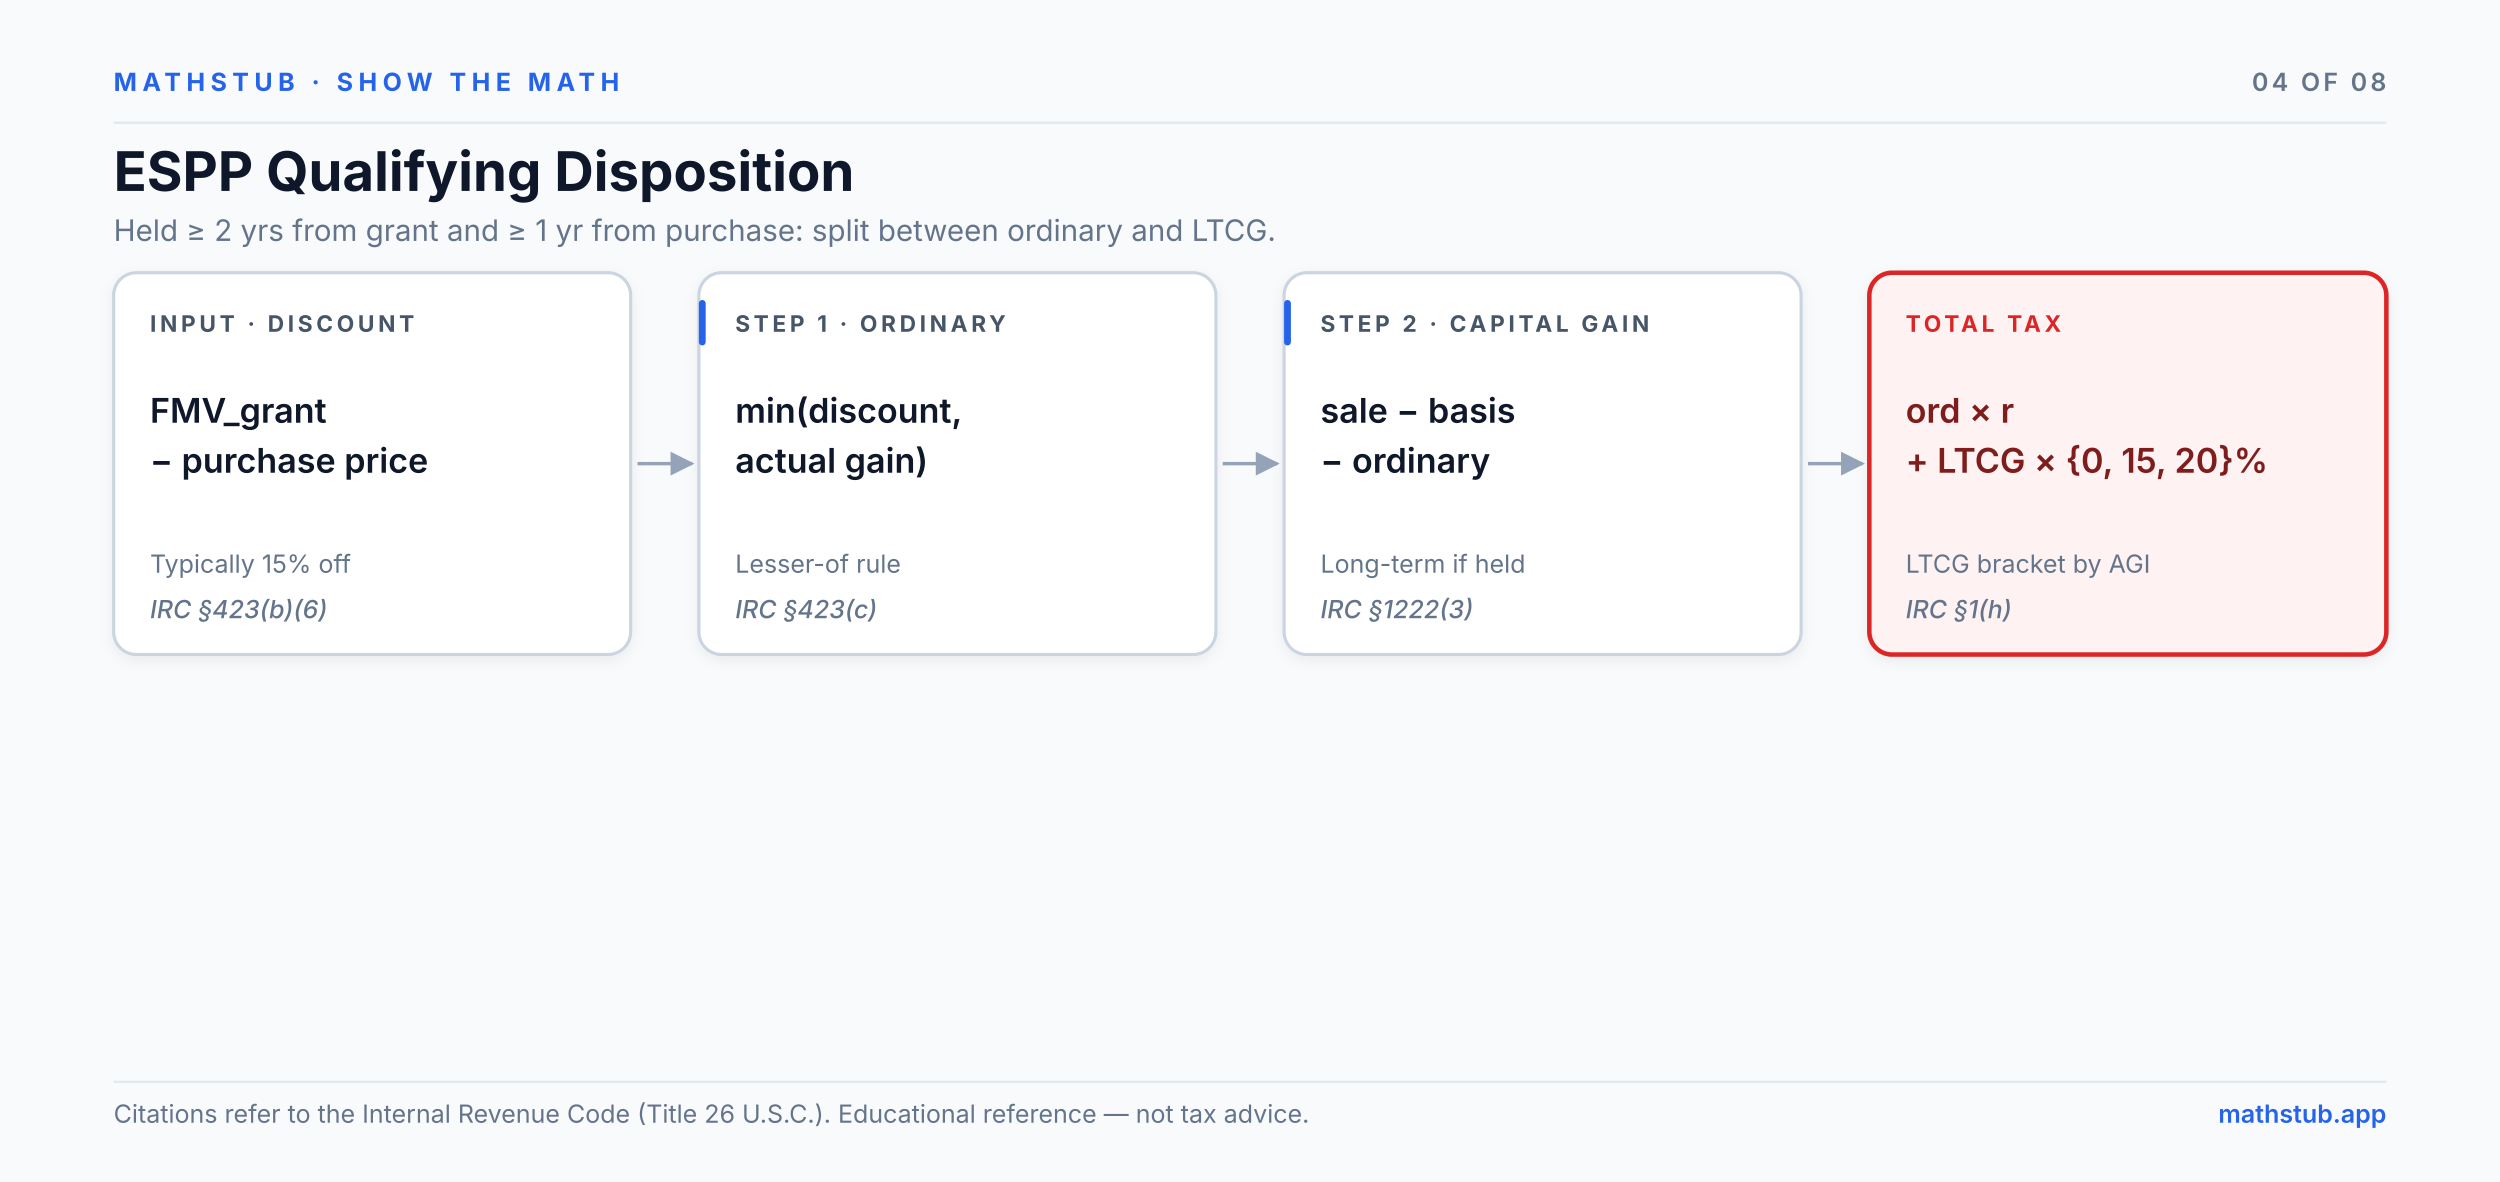
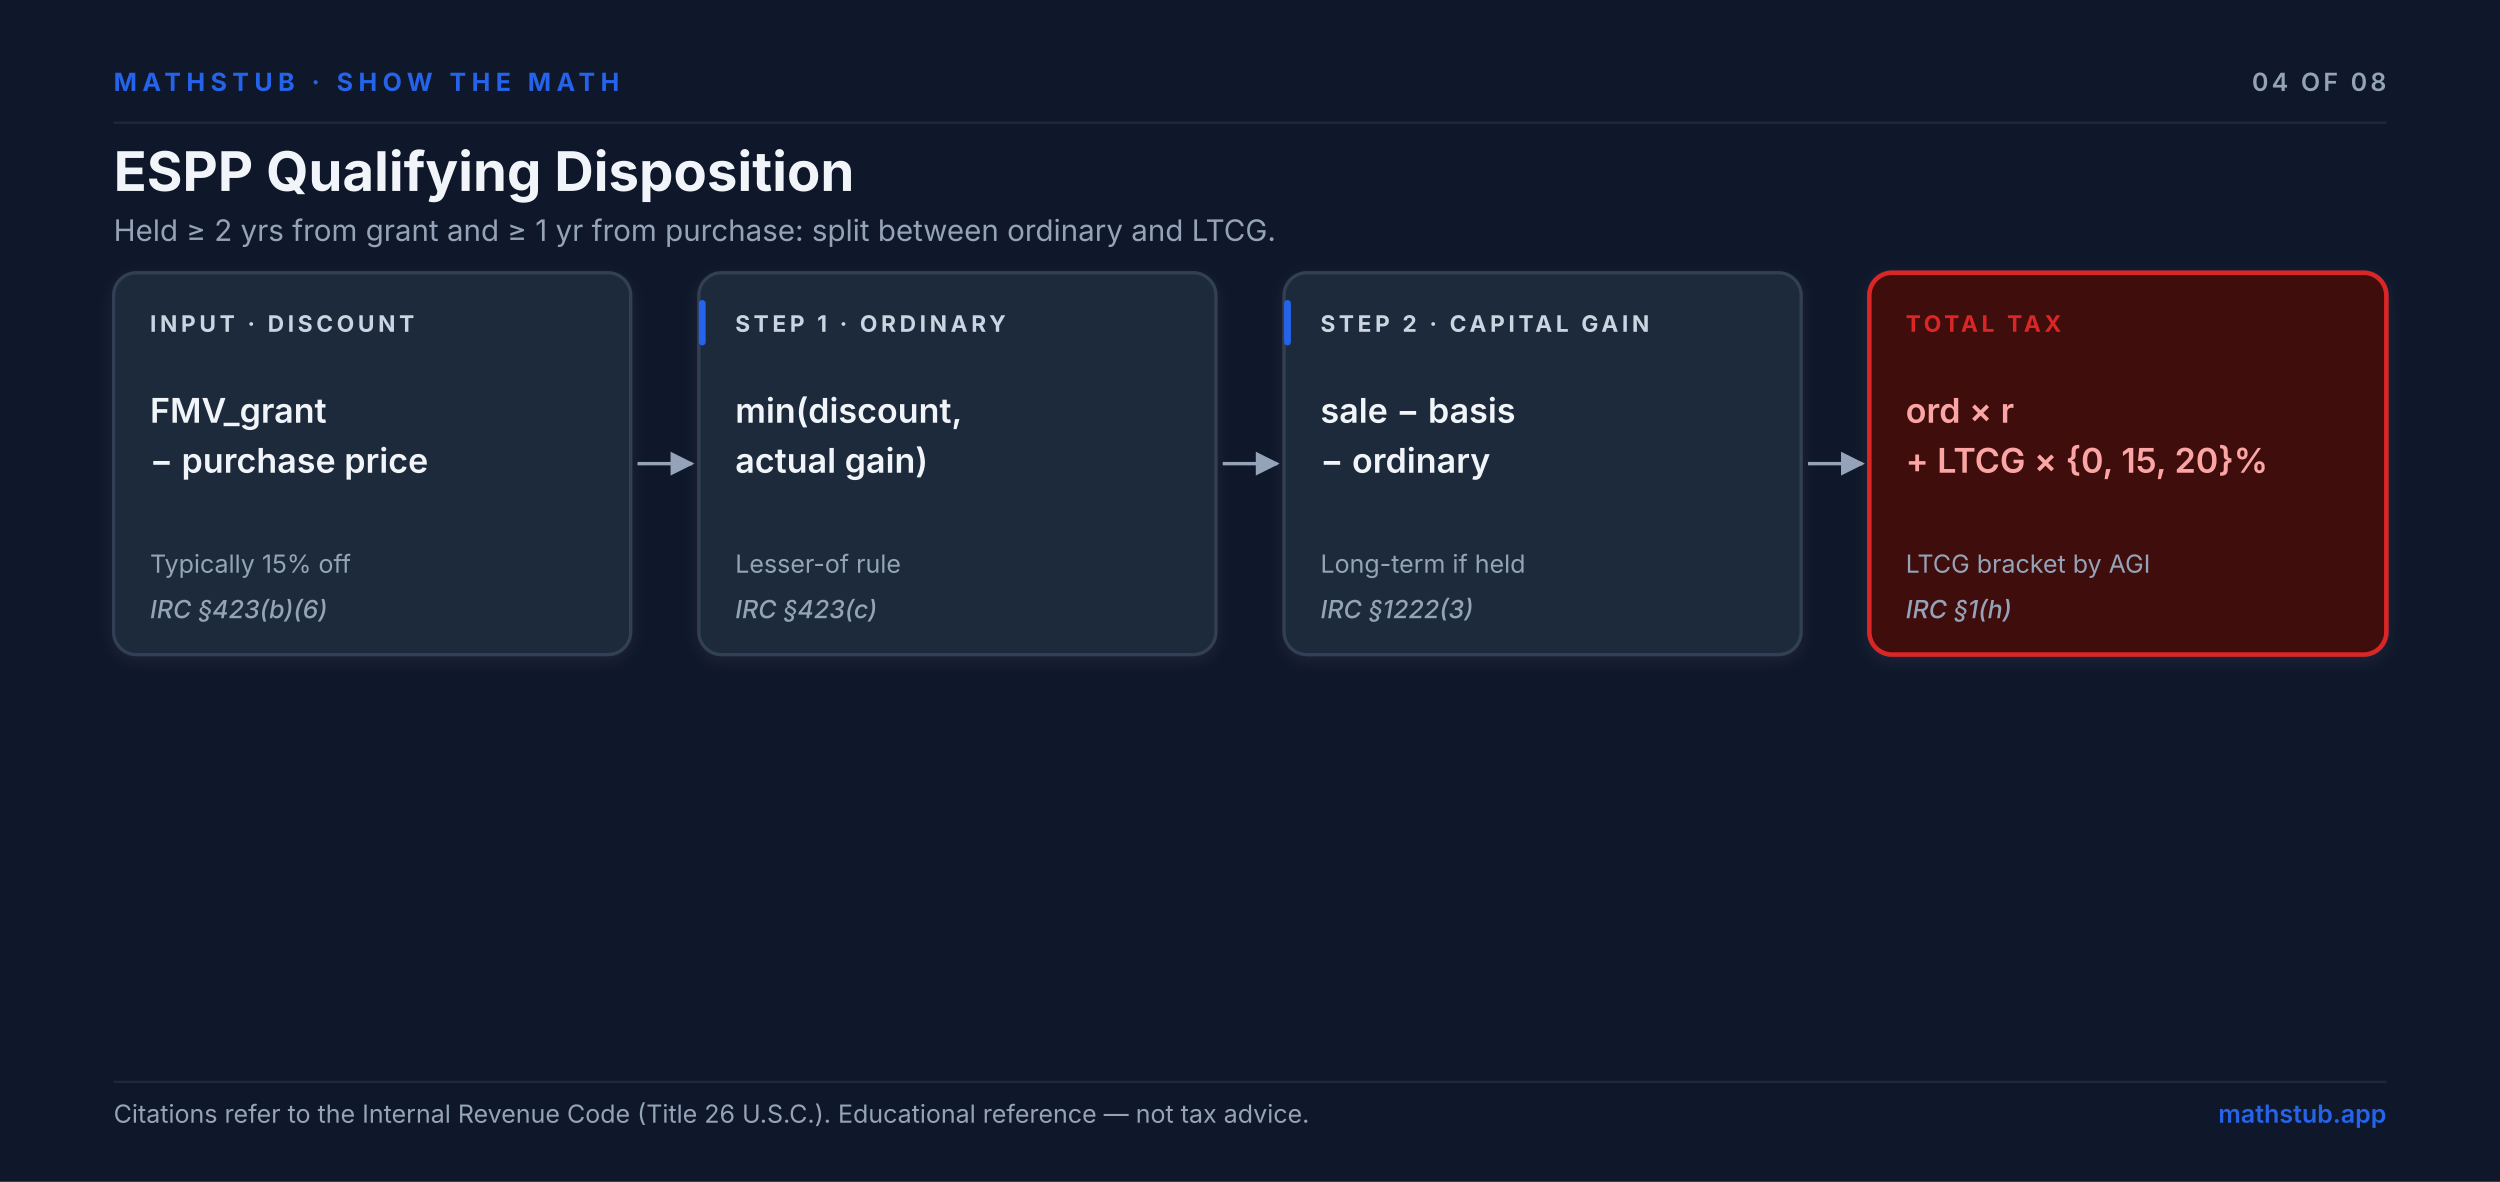
<svg xmlns="http://www.w3.org/2000/svg" viewBox="0 0 1100 520" width="1100" height="520" font-family="Inter, system-ui, -apple-system, 'Segoe UI', sans-serif">
  <defs>
    <marker id="arrow" viewBox="0 0 10 10" refX="9" refY="5" markerWidth="7" markerHeight="7" orient="auto-start-reverse">
      <path d="M0,0 L10,5 L0,10 z" fill="#94a3b8" />
    </marker>
    <filter id="boxShadow" x="-5%" y="-5%" width="110%" height="115%">
-       <feDropShadow dx="0" dy="2" stdDeviation="3" flood-color="#0f172a" flood-opacity="0.06" />
+       <feDropShadow dx="0" dy="2" stdDeviation="3" flood-color="#f1f5f9" flood-opacity="0.06" />
    </filter>
  </defs>
-   <rect width="1100" height="520" fill="#f8fafc" />
+   <rect width="1100" height="520" fill="#0f172a" />
  <text x="50" y="40" font-size="11" font-weight="700" fill="#2563eb" letter-spacing="2.4">MATHSTUB · SHOW THE MATH</text>
-   <text x="1050" y="40" font-size="11" font-weight="600" fill="#64748b" text-anchor="end" letter-spacing="1.4">04 OF 08</text>
-   <line x1="50" y1="54" x2="1050" y2="54" stroke="#e2e8f0" stroke-width="1" />
-   <text x="50" y="84" font-size="24" font-weight="700" fill="#0f172a">ESPP Qualifying Disposition</text>
-   <text x="50" y="106" font-size="13" font-weight="400" fill="#64748b">Held ≥ 2 yrs from grant and ≥ 1 yr from purchase: split between ordinary and LTCG.</text>
-   <rect x="50" y="120" width="227.5" height="168" rx="10" fill="#ffffff" stroke="#cbd5e1" stroke-width="1.4" filter="url(#boxShadow)" />
-   <text x="66" y="146" font-size="10" font-weight="700" fill="#475569" letter-spacing="1.6">INPUT · DISCOUNT</text>
-   <text x="66" y="186" font-size="15" font-weight="600" fill="#0f172a">FMV_grant</text>
-   <text x="66" y="208" font-size="15" font-weight="600" fill="#0f172a">− purchase price</text>
-   <text x="66" y="252" font-size="11" font-weight="400" fill="#64748b">Typically 15% off</text>
-   <text x="66" y="272" font-size="11" font-style="italic" font-weight="500" fill="#64748b">IRC §423(b)(6)</text>
+   <text x="1050" y="40" font-size="11" font-weight="600" fill="#94a3b8" text-anchor="end" letter-spacing="1.4">04 OF 08</text>
+   <line x1="50" y1="54" x2="1050" y2="54" stroke="#1f2937" stroke-width="1" />
+   <text x="50" y="84" font-size="24" font-weight="700" fill="#f1f5f9">ESPP Qualifying Disposition</text>
+   <text x="50" y="106" font-size="13" font-weight="400" fill="#94a3b8">Held ≥ 2 yrs from grant and ≥ 1 yr from purchase: split between ordinary and LTCG.</text>
+   <rect x="50" y="120" width="227.5" height="168" rx="10" fill="#1e293b" stroke="#334155" stroke-width="1.4" filter="url(#boxShadow)" />
+   <text x="66" y="146" font-size="10" font-weight="700" fill="#cbd5e1" letter-spacing="1.6">INPUT · DISCOUNT</text>
+   <text x="66" y="186" font-size="15" font-weight="600" fill="#f1f5f9">FMV_grant</text>
+   <text x="66" y="208" font-size="15" font-weight="600" fill="#f1f5f9">− purchase price</text>
+   <text x="66" y="252" font-size="11" font-weight="400" fill="#94a3b8">Typically 15% off</text>
+   <text x="66" y="272" font-size="11" font-style="italic" font-weight="500" fill="#94a3b8">IRC §423(b)(6)</text>
  <line x1="280.5" y1="204" x2="304.5" y2="204" stroke="#94a3b8" stroke-width="1.5" marker-end="url(#arrow)" />
-   <rect x="307.5" y="120" width="227.5" height="168" rx="10" fill="#ffffff" stroke="#cbd5e1" stroke-width="1.4" filter="url(#boxShadow)" />
+   <rect x="307.5" y="120" width="227.5" height="168" rx="10" fill="#1e293b" stroke="#334155" stroke-width="1.4" filter="url(#boxShadow)" />
  <rect x="307.5" y="132" width="3" height="20" rx="1.5" fill="#2563eb" />
-   <text x="323.5" y="146" font-size="10" font-weight="700" fill="#475569" letter-spacing="1.6">STEP 1 · ORDINARY</text>
-   <text x="323.5" y="186" font-size="15" font-weight="600" fill="#0f172a">min(discount,</text>
-   <text x="323.5" y="208" font-size="15" font-weight="600" fill="#0f172a">actual gain)</text>
-   <text x="323.5" y="252" font-size="11" font-weight="400" fill="#64748b">Lesser-of rule</text>
-   <text x="323.5" y="272" font-size="11" font-style="italic" font-weight="500" fill="#64748b">IRC §423(c)</text>
+   <text x="323.5" y="146" font-size="10" font-weight="700" fill="#cbd5e1" letter-spacing="1.6">STEP 1 · ORDINARY</text>
+   <text x="323.5" y="186" font-size="15" font-weight="600" fill="#f1f5f9">min(discount,</text>
+   <text x="323.5" y="208" font-size="15" font-weight="600" fill="#f1f5f9">actual gain)</text>
+   <text x="323.5" y="252" font-size="11" font-weight="400" fill="#94a3b8">Lesser-of rule</text>
+   <text x="323.5" y="272" font-size="11" font-style="italic" font-weight="500" fill="#94a3b8">IRC §423(c)</text>
  <line x1="538" y1="204" x2="562" y2="204" stroke="#94a3b8" stroke-width="1.5" marker-end="url(#arrow)" />
-   <rect x="565" y="120" width="227.5" height="168" rx="10" fill="#ffffff" stroke="#cbd5e1" stroke-width="1.4" filter="url(#boxShadow)" />
+   <rect x="565" y="120" width="227.5" height="168" rx="10" fill="#1e293b" stroke="#334155" stroke-width="1.4" filter="url(#boxShadow)" />
  <rect x="565" y="132" width="3" height="20" rx="1.5" fill="#2563eb" />
-   <text x="581" y="146" font-size="10" font-weight="700" fill="#475569" letter-spacing="1.6">STEP 2 · CAPITAL GAIN</text>
-   <text x="581" y="186" font-size="15" font-weight="600" fill="#0f172a">sale − basis</text>
-   <text x="581" y="208" font-size="15" font-weight="600" fill="#0f172a">− ordinary</text>
-   <text x="581" y="252" font-size="11" font-weight="400" fill="#64748b">Long-term if held</text>
-   <text x="581" y="272" font-size="11" font-style="italic" font-weight="500" fill="#64748b">IRC §1222(3)</text>
+   <text x="581" y="146" font-size="10" font-weight="700" fill="#cbd5e1" letter-spacing="1.6">STEP 2 · CAPITAL GAIN</text>
+   <text x="581" y="186" font-size="15" font-weight="600" fill="#f1f5f9">sale − basis</text>
+   <text x="581" y="208" font-size="15" font-weight="600" fill="#f1f5f9">− ordinary</text>
+   <text x="581" y="252" font-size="11" font-weight="400" fill="#94a3b8">Long-term if held</text>
+   <text x="581" y="272" font-size="11" font-style="italic" font-weight="500" fill="#94a3b8">IRC §1222(3)</text>
  <line x1="795.5" y1="204" x2="819.5" y2="204" stroke="#94a3b8" stroke-width="1.5" marker-end="url(#arrow)" />
-   <rect x="822.5" y="120" width="227.5" height="168" rx="10" fill="#fef2f2" stroke="#dc2626" stroke-width="2" filter="url(#boxShadow)" />
+   <rect x="822.5" y="120" width="227.5" height="168" rx="10" fill="#3f0a0a" stroke="#dc2626" stroke-width="2" filter="url(#boxShadow)" />
  <text x="838.5" y="146" font-size="10" font-weight="700" fill="#dc2626" letter-spacing="1.6">TOTAL TAX</text>
-   <text x="838.5" y="186" font-size="15" font-weight="600" fill="#7f1d1d">ord × r</text>
-   <text x="838.5" y="208" font-size="15" font-weight="600" fill="#7f1d1d">+ LTCG × {0, 15, 20}%</text>
-   <text x="838.5" y="252" font-size="11" font-weight="400" fill="#64748b">LTCG bracket by AGI</text>
-   <text x="838.5" y="272" font-size="11" font-style="italic" font-weight="500" fill="#64748b">IRC §1(h)</text>
-   <line x1="50" y1="476" x2="1050" y2="476" stroke="#e2e8f0" stroke-width="1" />
-   <text x="50" y="494" font-size="11" fill="#64748b">Citations refer to the Internal Revenue Code (Title 26 U.S.C.). Educational reference — not tax advice.</text>
+   <text x="838.5" y="186" font-size="15" font-weight="600" fill="#fca5a5">ord × r</text>
+   <text x="838.5" y="208" font-size="15" font-weight="600" fill="#fca5a5">+ LTCG × {0, 15, 20}%</text>
+   <text x="838.5" y="252" font-size="11" font-weight="400" fill="#94a3b8">LTCG bracket by AGI</text>
+   <text x="838.5" y="272" font-size="11" font-style="italic" font-weight="500" fill="#94a3b8">IRC §1(h)</text>
+   <line x1="50" y1="476" x2="1050" y2="476" stroke="#1f2937" stroke-width="1" />
+   <text x="50" y="494" font-size="11" fill="#94a3b8">Citations refer to the Internal Revenue Code (Title 26 U.S.C.). Educational reference — not tax advice.</text>
  <text x="1050" y="494" font-size="11" font-weight="600" fill="#2563eb" text-anchor="end">mathstub.app</text>
</svg>
